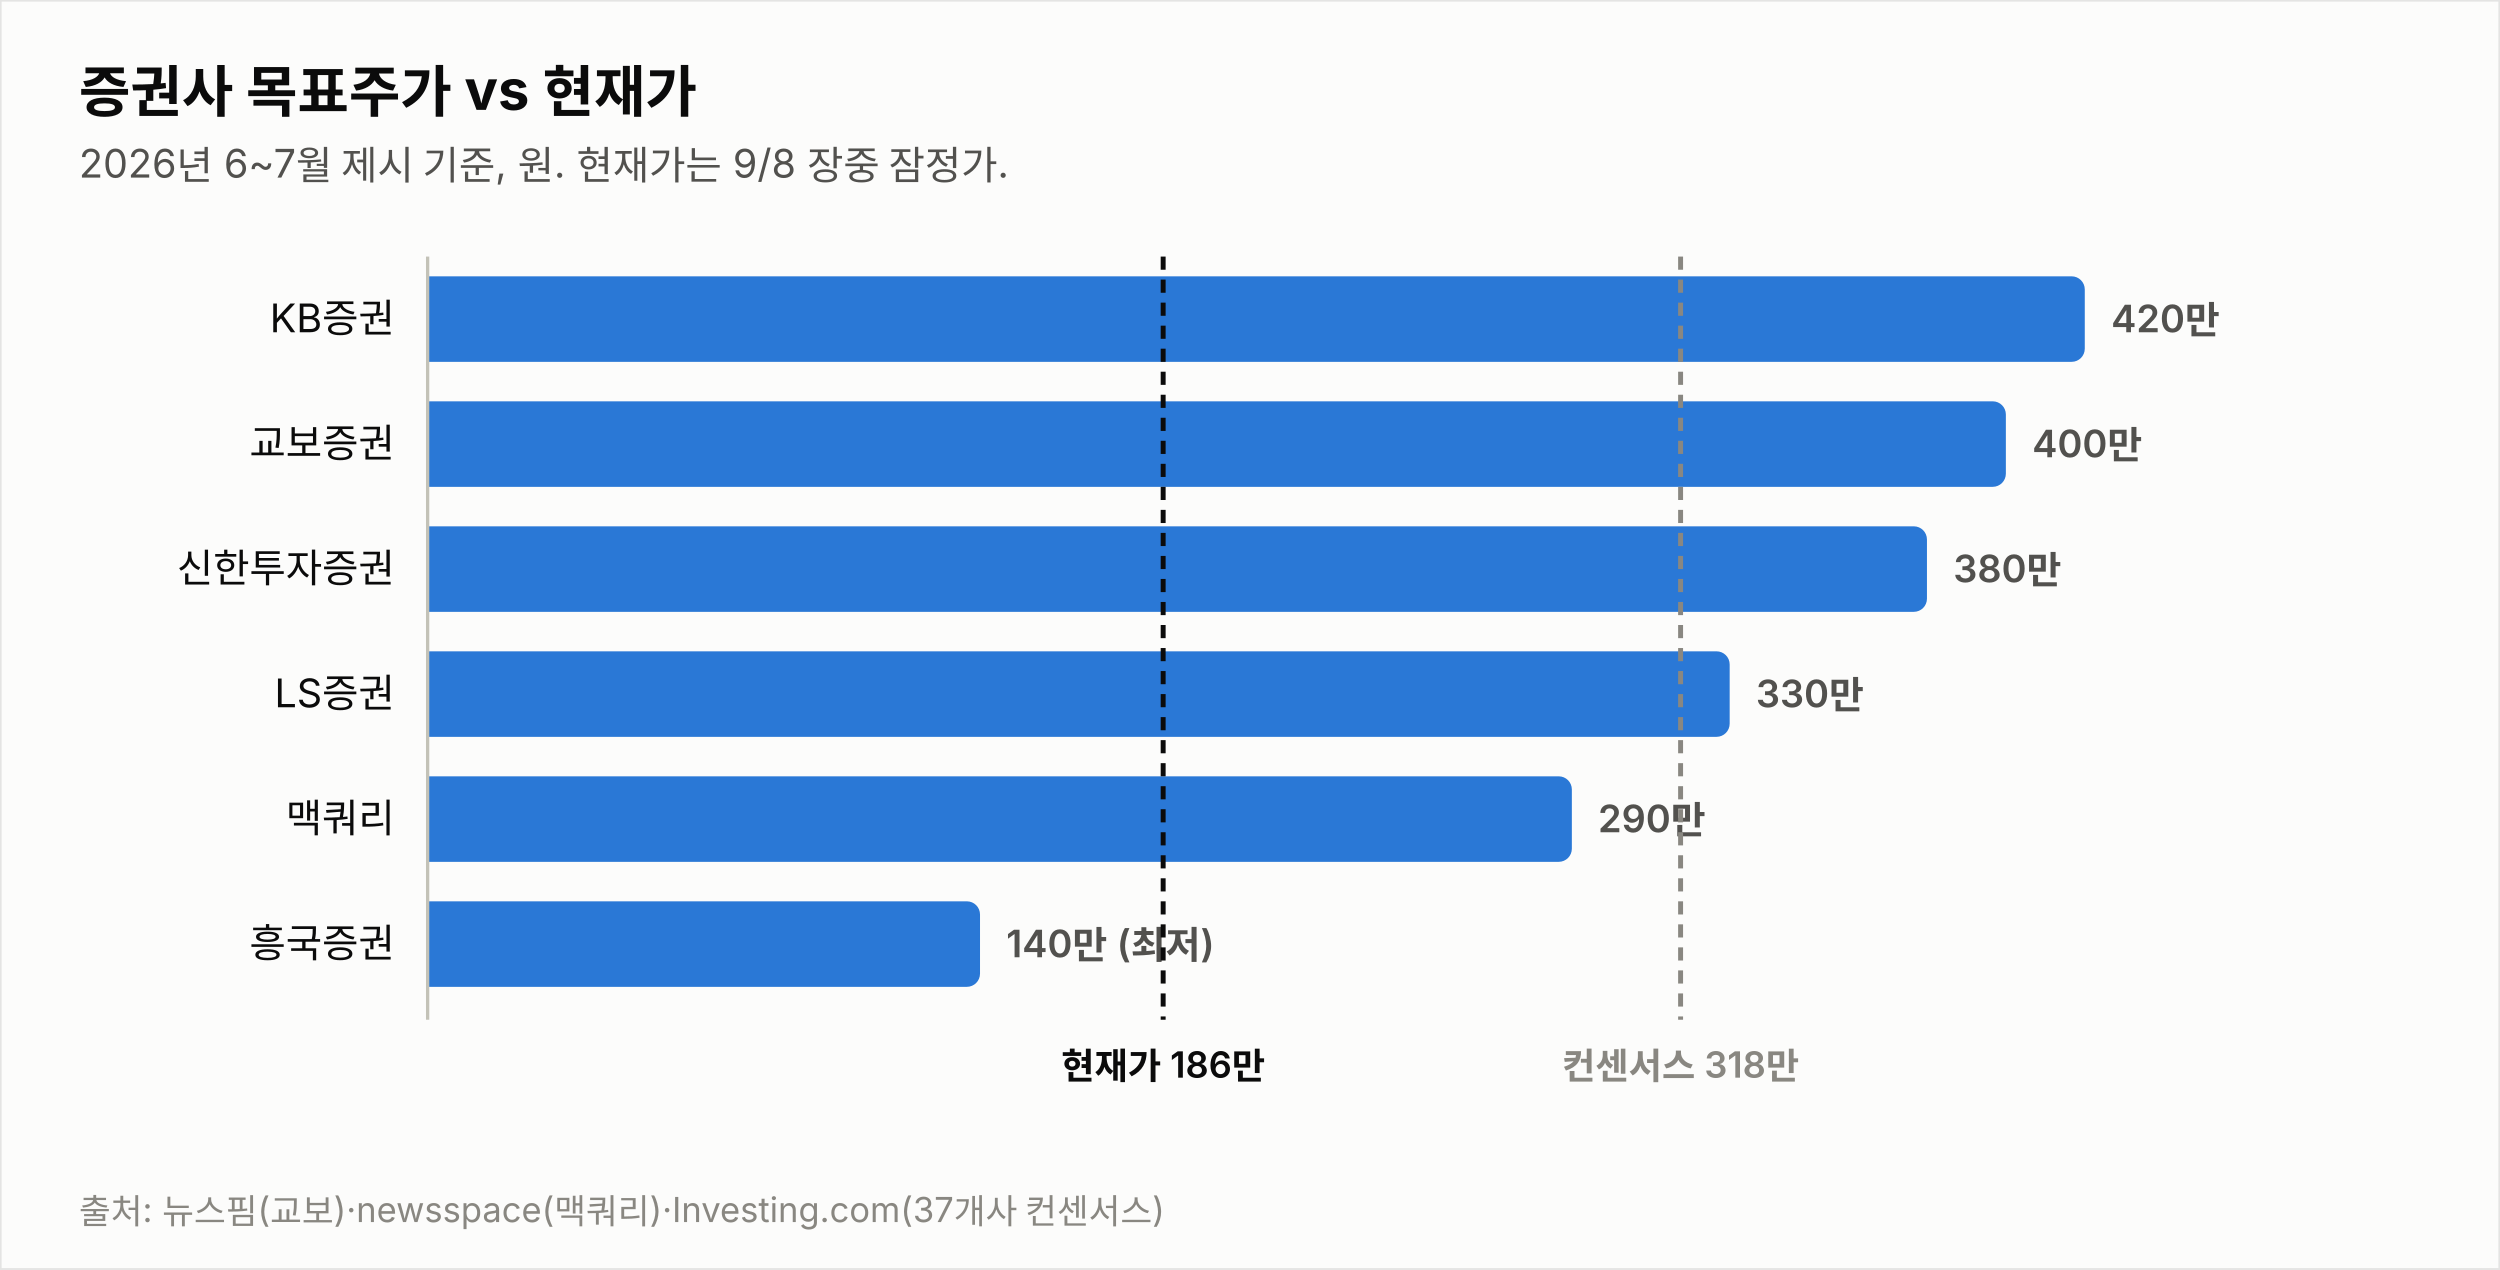
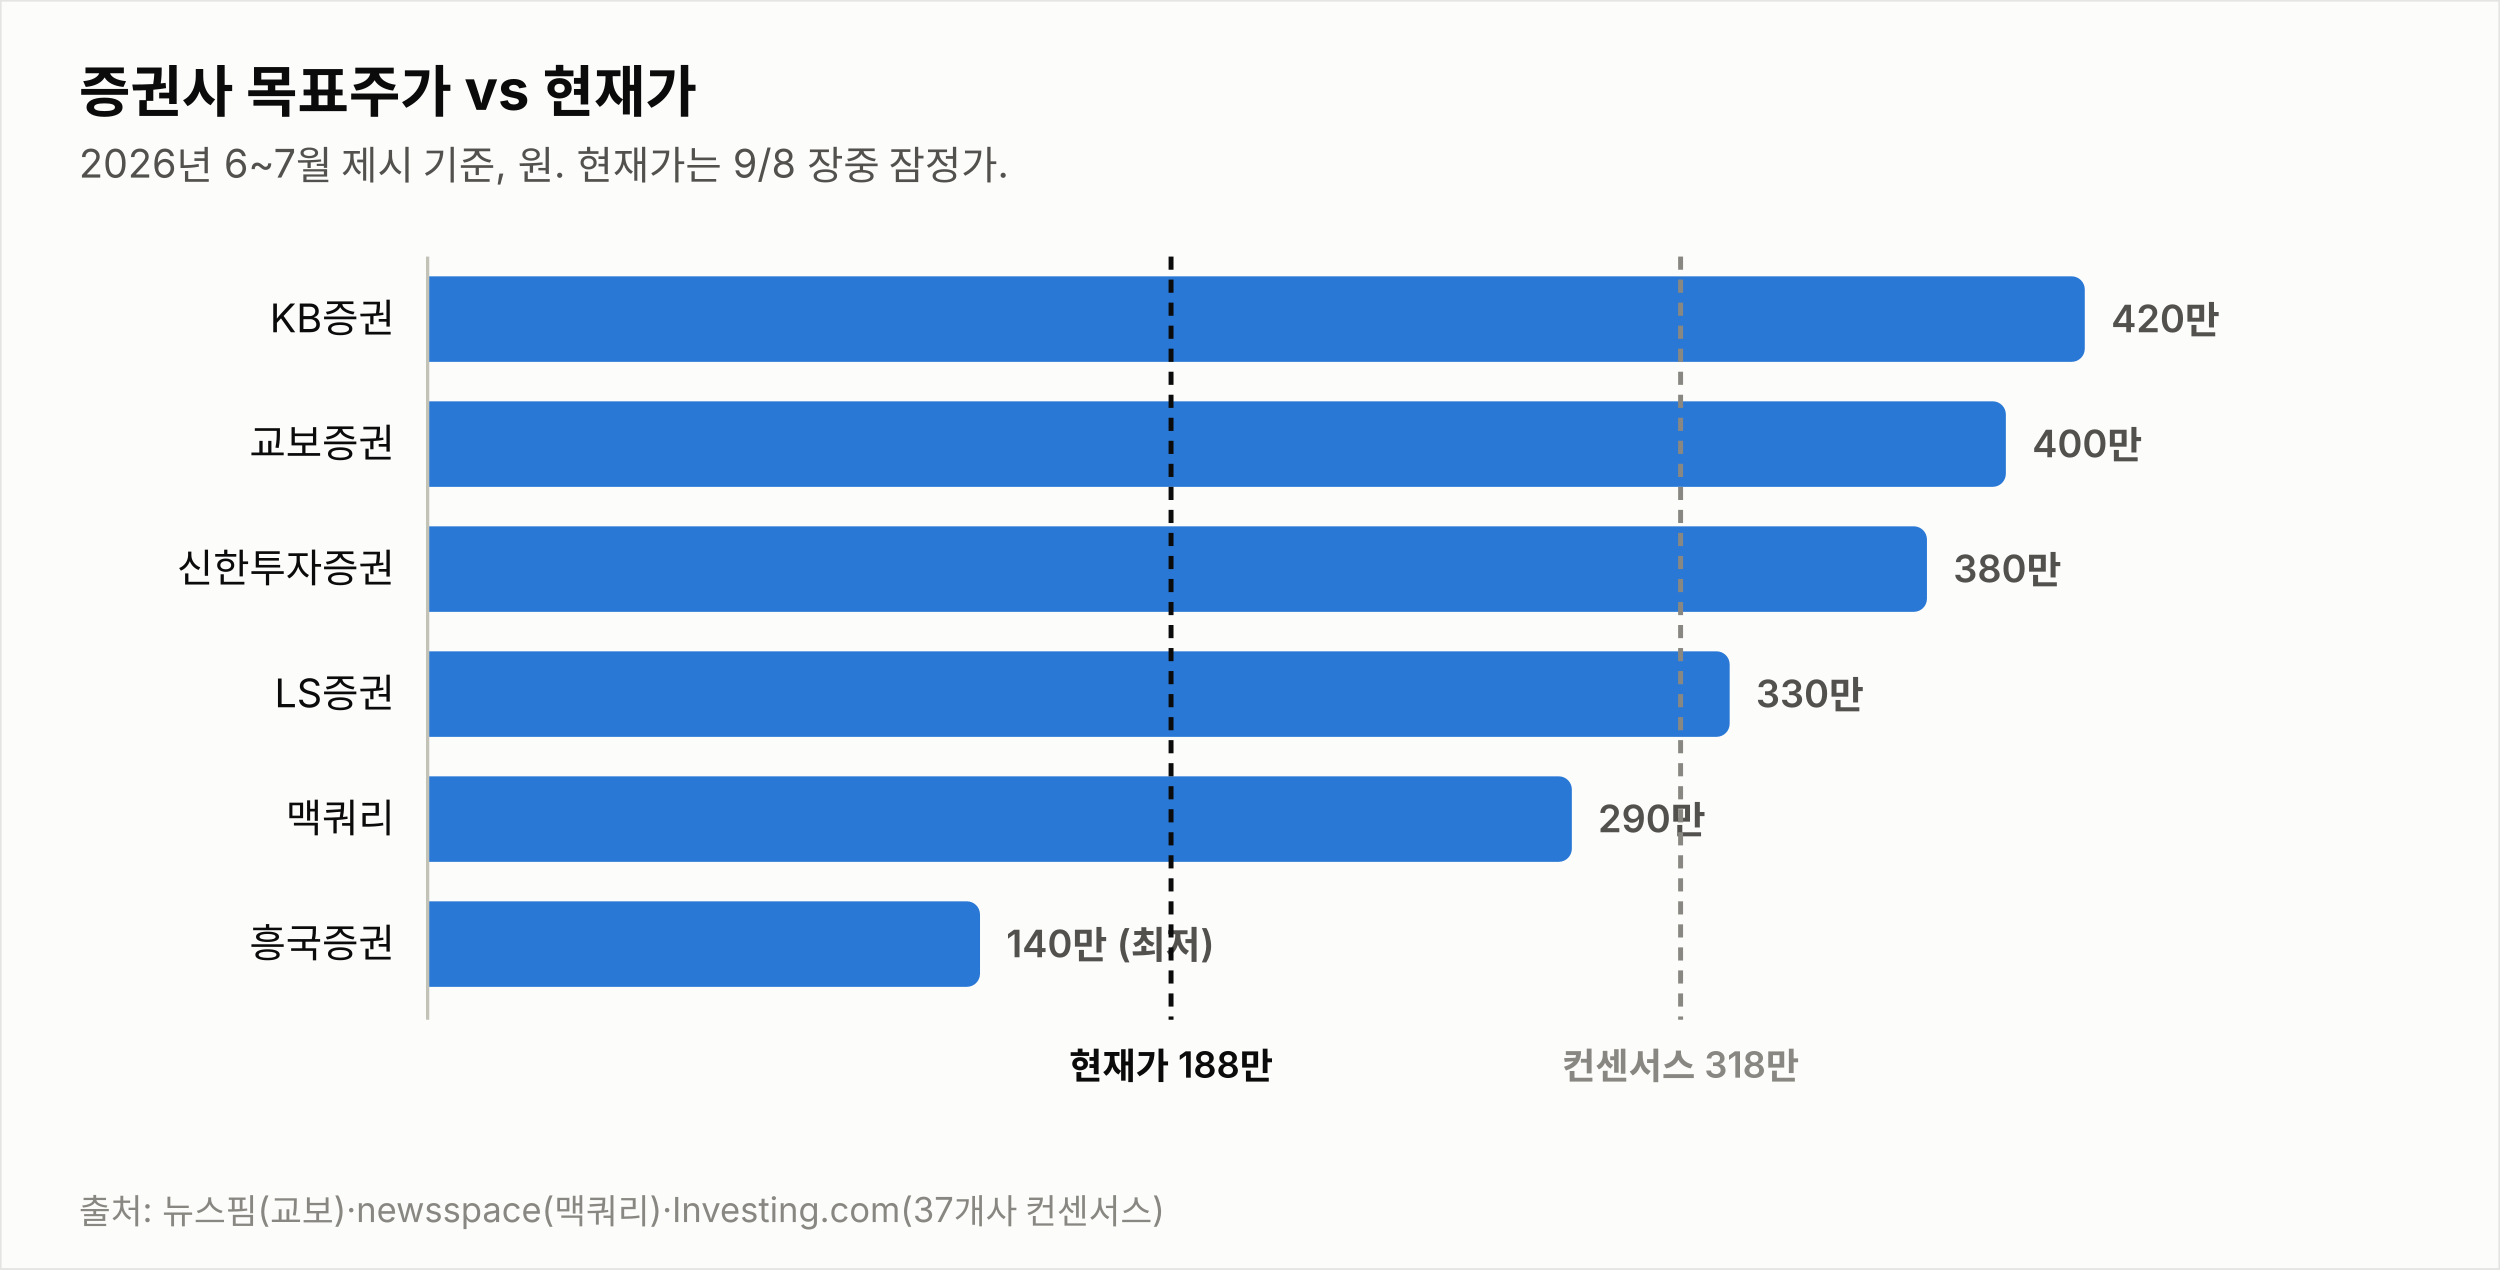
<svg xmlns="http://www.w3.org/2000/svg" width="760" height="386" viewBox="0 0 760 386" font-family="system-ui,-apple-system,&quot;Segoe UI&quot;,&quot;Malgun Gothic&quot;,&quot;Apple SD Gothic Neo&quot;,sans-serif">
  <rect width="760" height="386" fill="#fcfcfb" stroke="rgba(11,11,11,0.10)" />
  <text x="24" y="34" font-size="17" font-weight="700" fill="#0b0b0b">증권사 목표주가 vs 현재가</text>
  <text x="24" y="54" font-size="12" fill="#52514e">2026년 6~7월 제시 기준, 원. 현재가는 9/8 장중 잠정가.</text>
  <text x="120" y="101.0" font-size="12" fill="#0b0b0b" text-anchor="end">KB증권</text>
  <path d="M130,84 h499.774 a4,4 0 0 1 4,4 v18 a4,4 0 0 1 -4,4 h-499.774 z" fill="#2a78d6" opacity="1.0" />
  <text x="641.8" y="101.0" font-size="11.5" font-weight="600" fill="#52514e" style="font-variant-numeric:tabular-nums">420만</text>
  <text x="120" y="139.0" font-size="12" fill="#0b0b0b" text-anchor="end">교보증권</text>
  <path d="M130,122 h475.784 a4,4 0 0 1 4,4 v18 a4,4 0 0 1 -4,4 h-475.784 z" fill="#2a78d6" opacity="1.0" />
  <text x="617.8" y="139.0" font-size="11.5" font-weight="600" fill="#52514e" style="font-variant-numeric:tabular-nums">400만</text>
  <text x="120" y="177.0" font-size="12" fill="#0b0b0b" text-anchor="end">신한투자증권</text>
  <path d="M130,160 h451.795 a4,4 0 0 1 4,4 v18 a4,4 0 0 1 -4,4 h-451.795 z" fill="#2a78d6" opacity="1.0" />
  <text x="593.8" y="177.0" font-size="11.5" font-weight="600" fill="#52514e" style="font-variant-numeric:tabular-nums">380만</text>
  <text x="120" y="215.0" font-size="12" fill="#0b0b0b" text-anchor="end">LS증권</text>
  <path d="M130,198 h391.822 a4,4 0 0 1 4,4 v18 a4,4 0 0 1 -4,4 h-391.822 z" fill="#2a78d6" opacity="1.0" />
  <text x="533.8" y="215.0" font-size="11.5" font-weight="600" fill="#52514e" style="font-variant-numeric:tabular-nums">330만</text>
  <text x="120" y="253.0" font-size="12" fill="#0b0b0b" text-anchor="end">맥쿼리</text>
  <path d="M130,236 h343.844 a4,4 0 0 1 4,4 v18 a4,4 0 0 1 -4,4 h-343.844 z" fill="#2a78d6" opacity="1.0" />
  <text x="485.8" y="253.0" font-size="11.5" font-weight="600" fill="#52514e" style="font-variant-numeric:tabular-nums">290만</text>
  <text x="120" y="291.0" font-size="12" fill="#0b0b0b" text-anchor="end">흥국증권</text>
  <path d="M130,274 h163.925 a4,4 0 0 1 4,4 v18 a4,4 0 0 1 -4,4 h-163.925 z" fill="#2a78d6" opacity="1.0" />
  <text x="305.9" y="291.0" font-size="11.5" font-weight="600" fill="#52514e" style="font-variant-numeric:tabular-nums">140만 (최저)</text>
  <line x1="130" y1="78" x2="130" y2="310" stroke="#c3c2b7" stroke-width="1" />
-   <line x1="353.6" y1="78" x2="353.6" y2="310" stroke="#0b0b0b" stroke-width="1.5" stroke-dasharray="4 3" />
-   <text x="353.6" y="328" font-size="11" font-weight="600" fill="#0b0b0b" text-anchor="middle">현재가 186만</text>
+   <line x1="356.0" y1="78" x2="356.0" y2="310" stroke="#0b0b0b" stroke-width="1.5" stroke-dasharray="4 3" />
+   <text x="356.0" y="328" font-size="11" font-weight="600" fill="#0b0b0b" text-anchor="middle">현재가 188만</text>
  <line x1="510.9" y1="78" x2="510.9" y2="310" stroke="#898781" stroke-width="1.5" stroke-dasharray="4 3" />
  <text x="510.9" y="328" font-size="11" font-weight="600" fill="#898781" text-anchor="middle">컨센서스 318만</text>
  <text x="24" y="372" font-size="10.5" fill="#898781">출처: 뉴스핌(교보)·newsspace(맥쿼리)·Investing.com(37개사 컨센서스)</text>
</svg>
